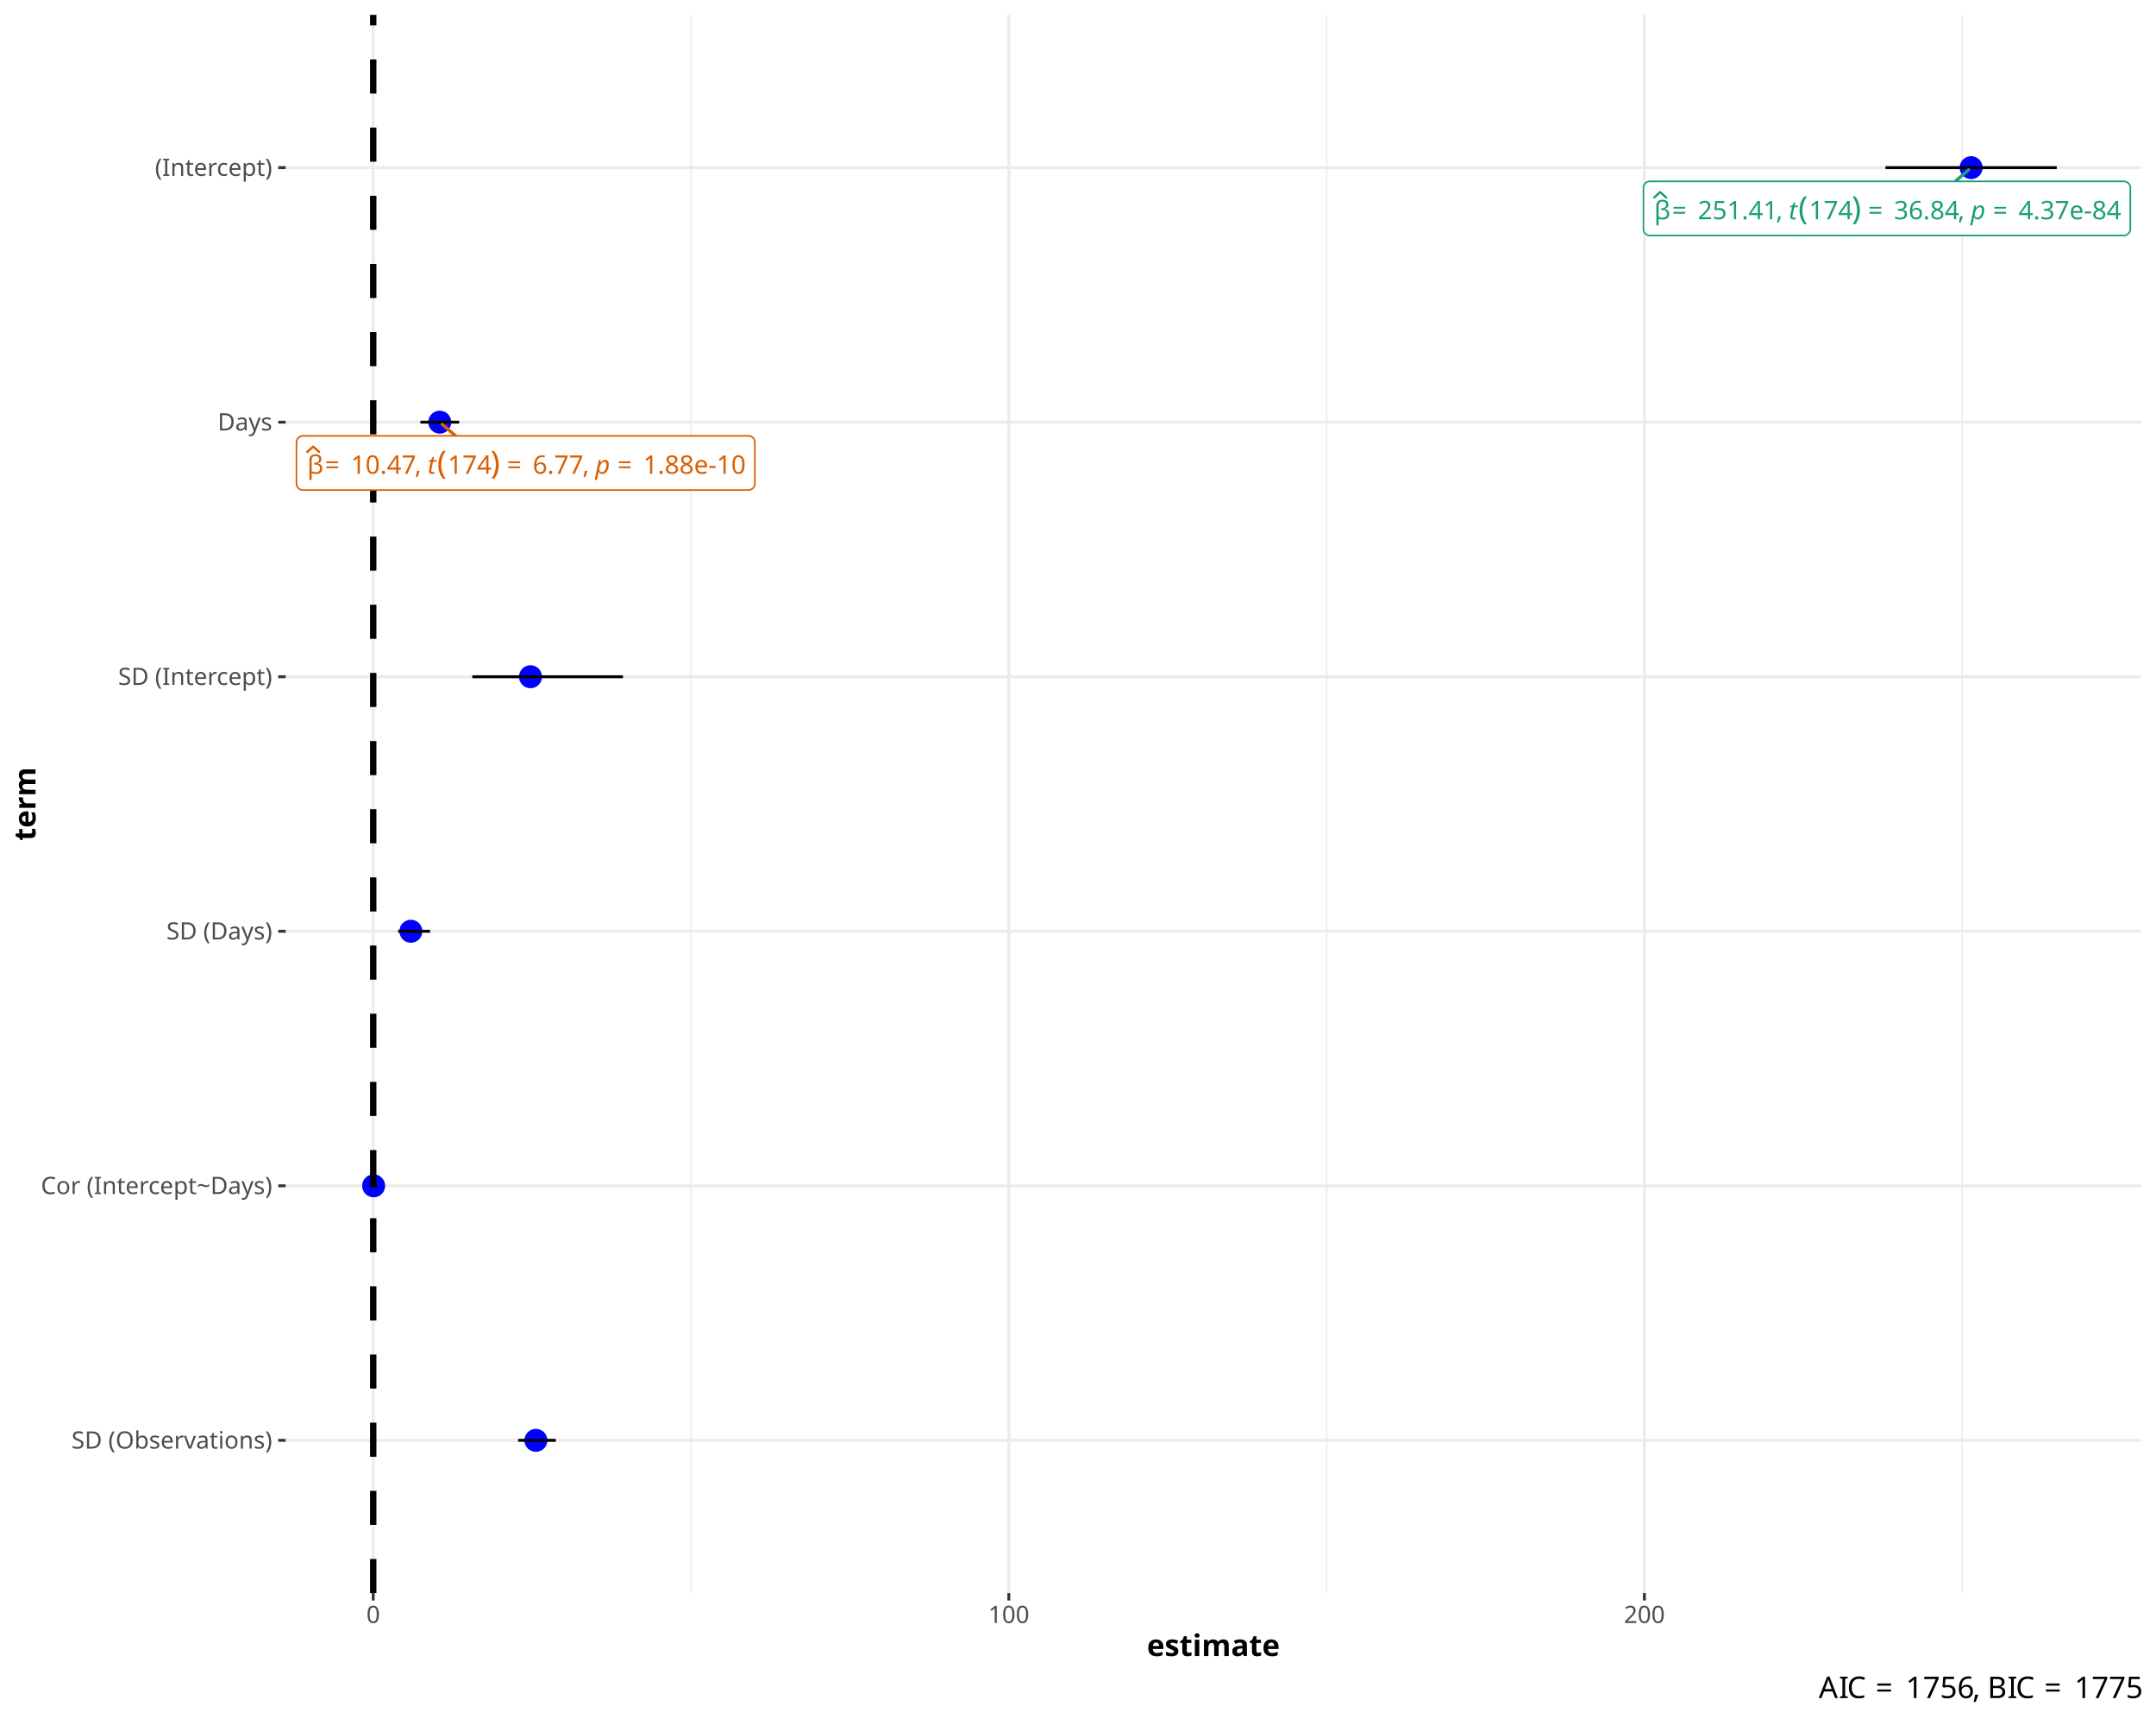
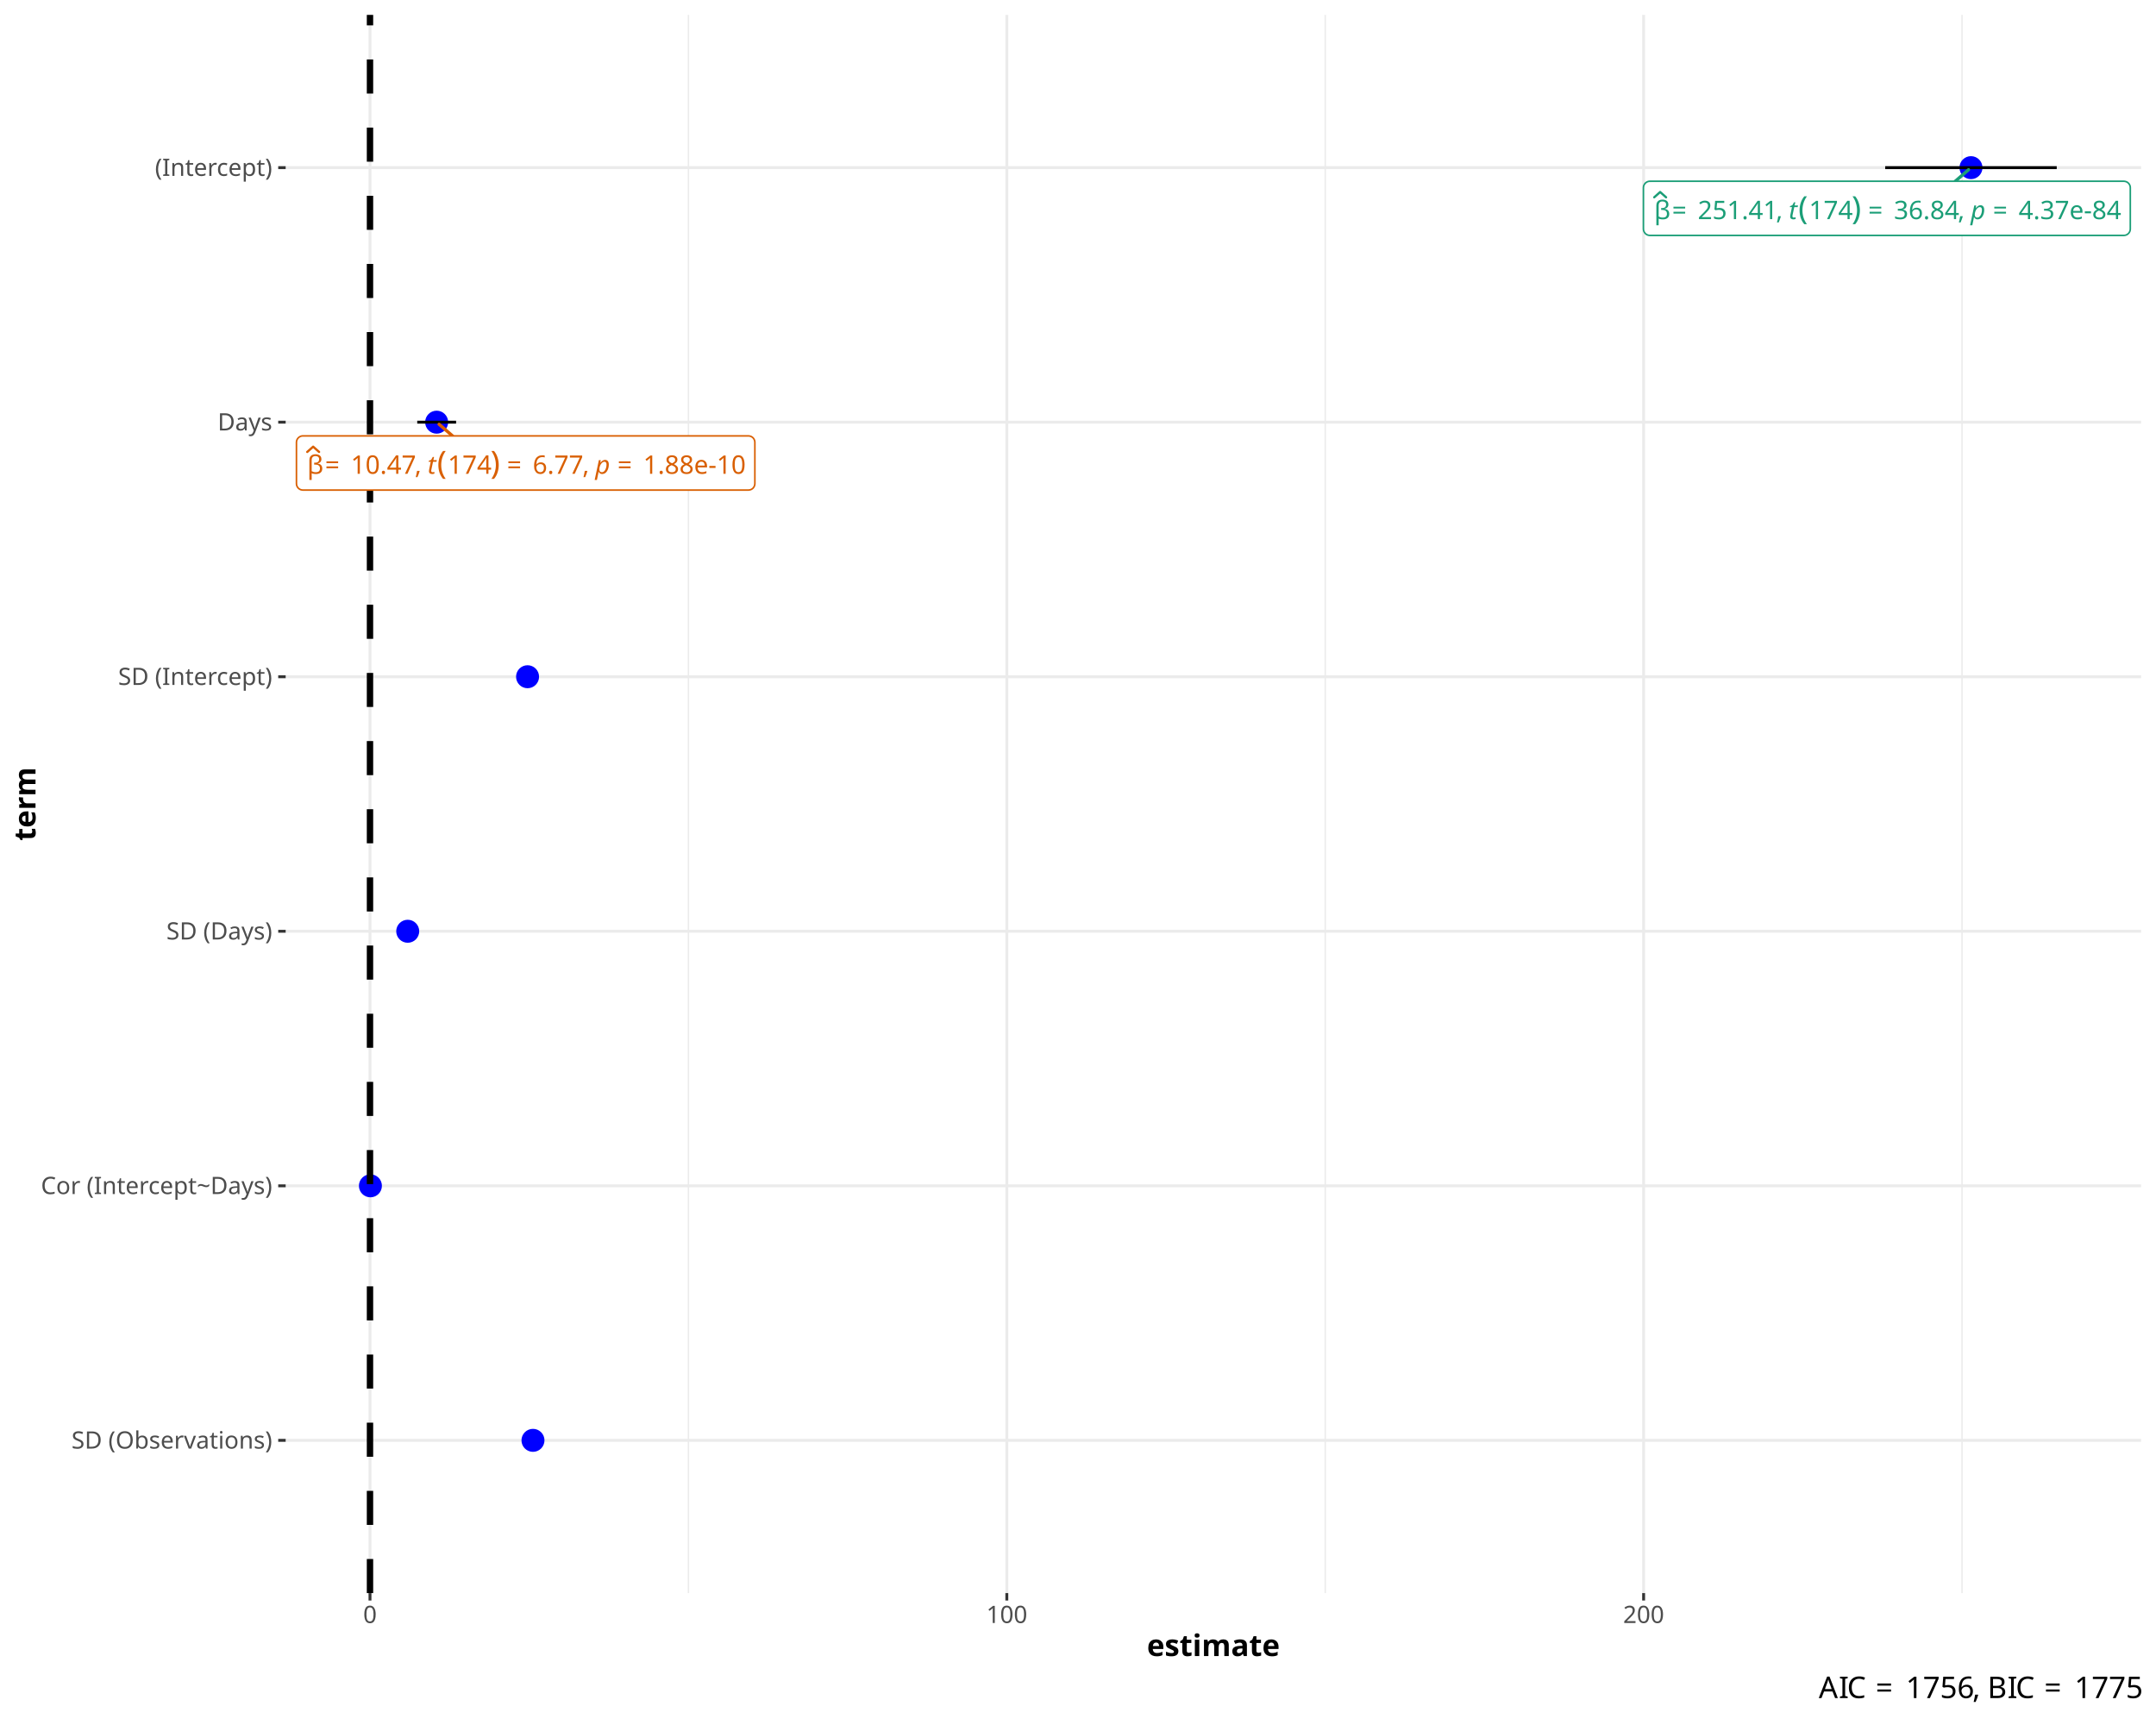
<svg xmlns="http://www.w3.org/2000/svg" class="svglite" data-engine-version="2.0" width="720.00pt" height="576.00pt" viewBox="0 0 720.00 576.00">
  <defs>
    <style type="text/css">
    .svglite line, .svglite polyline, .svglite polygon, .svglite path, .svglite rect, .svglite circle {
      fill: none;
      stroke: #000000;
      stroke-linecap: round;
      stroke-linejoin: round;
      stroke-miterlimit: 10.00;
    }
  </style>
  </defs>
  <rect width="100%" height="100%" style="stroke: none; fill: #FFFFFF;" />
  <defs>
    <clipPath id="cpMC4wMHw3MjAuMDB8MC4wMHw1NzYuMDA=">
      <rect x="0.00" y="0.00" width="720.00" height="576.00" />
    </clipPath>
  </defs>
  <g clip-path="url(#cpMC4wMHw3MjAuMDB8MC4wMHw1NzYuMDA=)">
    <rect x="0.00" y="0.00" width="720.00" height="576.00" style="stroke-width: 0.97; stroke: #FFFFFF; fill: #FFFFFF;" />
  </g>
  <defs>
    <clipPath id="cpOTUuNDB8NzE1LjAyfDQuOTh8NTMxLjk1">
      <rect x="95.40" y="4.98" width="619.62" height="526.97" />
    </clipPath>
  </defs>
  <g clip-path="url(#cpOTUuNDB8NzE1LjAyfDQuOTh8NTMxLjk1)">
    <rect x="95.40" y="4.98" width="619.62" height="526.97" style="stroke-width: 0.97; stroke: none; fill: #FFFFFF;" />
-     <polyline points="230.77,531.95 230.77,4.98 " style="stroke-width: 0.48; stroke: #EBEBEB; stroke-linecap: butt;" />
-     <polyline points="443.03,531.95 443.03,4.98 " style="stroke-width: 0.48; stroke: #EBEBEB; stroke-linecap: butt;" />
-     <polyline points="655.28,531.95 655.28,4.98 " style="stroke-width: 0.48; stroke: #EBEBEB; stroke-linecap: butt;" />
+     <polyline points="229.90,531.95 229.90,4.98 " style="stroke-width: 0.48; stroke: #EBEBEB; stroke-linecap: butt;" />
+     <polyline points="442.56,531.95 442.56,4.98 " style="stroke-width: 0.48; stroke: #EBEBEB; stroke-linecap: butt;" />
+     <polyline points="655.22,531.95 655.22,4.98 " style="stroke-width: 0.48; stroke: #EBEBEB; stroke-linecap: butt;" />
    <polyline points="95.40,480.95 715.02,480.95 " style="stroke-width: 0.97; stroke: #EBEBEB; stroke-linecap: butt;" />
    <polyline points="95.40,395.96 715.02,395.96 " style="stroke-width: 0.97; stroke: #EBEBEB; stroke-linecap: butt;" />
    <polyline points="95.40,310.96 715.02,310.96 " style="stroke-width: 0.97; stroke: #EBEBEB; stroke-linecap: butt;" />
    <polyline points="95.40,225.97 715.02,225.97 " style="stroke-width: 0.97; stroke: #EBEBEB; stroke-linecap: butt;" />
    <polyline points="95.40,140.97 715.02,140.97 " style="stroke-width: 0.97; stroke: #EBEBEB; stroke-linecap: butt;" />
    <polyline points="95.40,55.98 715.02,55.98 " style="stroke-width: 0.97; stroke: #EBEBEB; stroke-linecap: butt;" />
-     <polyline points="124.64,531.95 124.64,4.98 " style="stroke-width: 0.97; stroke: #EBEBEB; stroke-linecap: butt;" />
-     <polyline points="336.90,531.95 336.90,4.98 " style="stroke-width: 0.97; stroke: #EBEBEB; stroke-linecap: butt;" />
-     <polyline points="549.15,531.95 549.15,4.98 " style="stroke-width: 0.97; stroke: #EBEBEB; stroke-linecap: butt;" />
-     <circle cx="658.26" cy="55.98" r="3.52" style="stroke-width: 0.64; stroke: #0000FF; fill: #0000FF;" />
-     <circle cx="146.86" cy="140.97" r="3.52" style="stroke-width: 0.64; stroke: #0000FF; fill: #0000FF;" />
-     <circle cx="177.16" cy="225.97" r="3.52" style="stroke-width: 0.64; stroke: #0000FF; fill: #0000FF;" />
-     <circle cx="137.21" cy="310.96" r="3.52" style="stroke-width: 0.64; stroke: #0000FF; fill: #0000FF;" />
-     <circle cx="124.78" cy="395.96" r="3.52" style="stroke-width: 0.64; stroke: #0000FF; fill: #0000FF;" />
-     <circle cx="178.96" cy="480.95" r="3.52" style="stroke-width: 0.64; stroke: #0000FF; fill: #0000FF;" />
+     <polyline points="123.56,531.95 123.56,4.98 " style="stroke-width: 0.97; stroke: #EBEBEB; stroke-linecap: butt;" />
+     <polyline points="336.23,531.95 336.23,4.98 " style="stroke-width: 0.97; stroke: #EBEBEB; stroke-linecap: butt;" />
+     <polyline points="548.89,531.95 548.89,4.98 " style="stroke-width: 0.97; stroke: #EBEBEB; stroke-linecap: butt;" />
+     <circle cx="658.21" cy="55.98" r="3.52" style="stroke-width: 0.64; stroke: #0000FF; fill: #0000FF;" />
+     <circle cx="145.82" cy="140.97" r="3.52" style="stroke-width: 0.64; stroke: #0000FF; fill: #0000FF;" />
+     <circle cx="176.18" cy="225.97" r="3.52" style="stroke-width: 0.64; stroke: #0000FF; fill: #0000FF;" />
+     <circle cx="136.16" cy="310.96" r="3.52" style="stroke-width: 0.64; stroke: #0000FF; fill: #0000FF;" />
+     <circle cx="123.70" cy="395.96" r="3.52" style="stroke-width: 0.64; stroke: #0000FF; fill: #0000FF;" />
+     <circle cx="177.99" cy="480.95" r="3.52" style="stroke-width: 0.64; stroke: #0000FF; fill: #0000FF;" />
    <polyline points="686.85,55.98 686.85,55.98 " style="stroke-width: 0.97; stroke-linecap: butt;" />
-     <polyline points="686.85,55.98 629.67,55.98 " style="stroke-width: 0.97; stroke-linecap: butt;" />
-     <polyline points="629.67,55.98 629.67,55.98 " style="stroke-width: 0.97; stroke-linecap: butt;" />
-     <polyline points="153.34,140.97 153.34,140.97 " style="stroke-width: 0.97; stroke-linecap: butt;" />
-     <polyline points="153.34,140.97 140.39,140.97 " style="stroke-width: 0.97; stroke-linecap: butt;" />
-     <polyline points="140.39,140.97 140.39,140.97 " style="stroke-width: 0.97; stroke-linecap: butt;" />
-     <polyline points="208.03,225.97 208.03,225.97 " style="stroke-width: 0.97; stroke-linecap: butt;" />
-     <polyline points="208.03,225.97 157.72,225.97 " style="stroke-width: 0.97; stroke-linecap: butt;" />
-     <polyline points="157.72,225.97 157.72,225.97 " style="stroke-width: 0.97; stroke-linecap: butt;" />
-     <polyline points="143.64,310.96 143.64,310.96 " style="stroke-width: 0.97; stroke-linecap: butt;" />
-     <polyline points="143.64,310.96 132.96,310.96 " style="stroke-width: 0.97; stroke-linecap: butt;" />
-     <polyline points="132.96,310.96 132.96,310.96 " style="stroke-width: 0.97; stroke-linecap: butt;" />
-     <polyline points="125.92,395.96 125.92,395.96 " style="stroke-width: 0.97; stroke-linecap: butt;" />
-     <polyline points="125.92,395.96 123.56,395.96 " style="stroke-width: 0.97; stroke-linecap: butt;" />
-     <polyline points="123.56,395.96 123.56,395.96 " style="stroke-width: 0.97; stroke-linecap: butt;" />
-     <polyline points="185.61,480.95 185.61,480.95 " style="stroke-width: 0.97; stroke-linecap: butt;" />
-     <polyline points="185.61,480.95 173.04,480.95 " style="stroke-width: 0.97; stroke-linecap: butt;" />
-     <polyline points="173.04,480.95 173.04,480.95 " style="stroke-width: 0.97; stroke-linecap: butt;" />
-     <line x1="124.64" y1="531.95" x2="124.64" y2="4.98" style="stroke-width: 2.13; stroke-dasharray: 11.38,11.38; stroke-linecap: butt;" />
-     <line x1="652.98" y1="60.56" x2="657.46" y2="56.68" style="stroke-width: 1.07; stroke: #1B9E77;" />
-     <line x1="152.14" y1="145.54" x2="147.67" y2="141.67" style="stroke-width: 1.07; stroke: #D95F02;" />
-     <polygon points="550.99,78.64 709.26,78.64 709.17,78.64 709.52,78.63 709.86,78.56 710.18,78.44 710.49,78.26 710.75,78.04 710.99,77.78 711.17,77.49 711.31,77.17 711.39,76.83 711.42,76.48 711.42,76.48 711.42,62.72 711.42,62.72 711.39,62.37 711.31,62.03 711.17,61.71 710.99,61.42 710.75,61.16 710.49,60.94 710.18,60.77 709.86,60.64 709.52,60.57 709.26,60.56 550.99,60.56 551.25,60.57 550.90,60.56 550.56,60.60 550.22,60.70 549.91,60.85 549.62,61.04 549.37,61.28 549.17,61.56 549.00,61.87 548.89,62.20 548.84,62.54 548.83,62.72 548.83,76.48 548.84,76.31 548.84,76.66 548.89,77.00 549.00,77.33 549.17,77.64 549.37,77.92 549.62,78.16 549.91,78.35 550.22,78.50 550.56,78.60 550.90,78.64 " style="stroke-width: 0.53; stroke: #1B9E77; fill: #FFFFFF;" />
-     <text x="552.43" y="73.22" style="font-size: 8.54px; fill: #1B9E77; font-family: sans;" textLength="3.96px" lengthAdjust="spacingAndGlyphs">β</text>
-     <polyline points="552.43,65.92 554.41,64.16 556.39,65.92 " style="stroke-width: 0.75; stroke: #1B9E77;" />
-     <text x="558.37" y="73.22" style="font-size: 8.54px; fill: #1B9E77; font-family: sans;" textLength="6.63px" lengthAdjust="spacingAndGlyphs">=</text>
-     <text x="566.97" y="73.22" style="font-size: 8.54px; fill: #1B9E77; font-family: sans;" textLength="26.11px" lengthAdjust="spacingAndGlyphs">251.41</text>
-     <text x="593.08" y="73.22" style="font-size: 8.54px; fill: #1B9E77; font-family: sans;" textLength="2.14px" lengthAdjust="spacingAndGlyphs">,</text>
-     <text x="595.21" y="73.22" style="font-size: 8.54px; fill: #1B9E77; font-family: sans;" textLength="2.14px" lengthAdjust="spacingAndGlyphs"> </text>
-     <text x="597.35" y="73.22" style="font-size: 8.54px; font-style: italic; fill: #1B9E77; font-family: sans;" textLength="2.37px" lengthAdjust="spacingAndGlyphs">t</text>
-     <text x="600.55" y="73.22" style="font-size: 10.67px; fill: #1B9E77; font-family: sans;" textLength="3.55px" lengthAdjust="spacingAndGlyphs">(</text>
-     <text x="604.10" y="73.22" style="font-size: 8.54px; fill: #1B9E77; font-family: sans;" textLength="14.24px" lengthAdjust="spacingAndGlyphs">174</text>
-     <text x="618.34" y="73.22" style="font-size: 10.67px; fill: #1B9E77; font-family: sans;" textLength="3.55px" lengthAdjust="spacingAndGlyphs">)</text>
-     <text x="623.87" y="73.22" style="font-size: 8.54px; fill: #1B9E77; font-family: sans;" textLength="6.63px" lengthAdjust="spacingAndGlyphs">=</text>
-     <text x="632.47" y="73.22" style="font-size: 8.54px; fill: #1B9E77; font-family: sans;" textLength="21.36px" lengthAdjust="spacingAndGlyphs">36.84</text>
-     <text x="653.83" y="73.22" style="font-size: 8.54px; fill: #1B9E77; font-family: sans;" textLength="2.14px" lengthAdjust="spacingAndGlyphs">,</text>
-     <text x="655.97" y="73.22" style="font-size: 8.54px; fill: #1B9E77; font-family: sans;" textLength="2.14px" lengthAdjust="spacingAndGlyphs"> </text>
-     <text x="658.10" y="73.22" style="font-size: 8.54px; font-style: italic; fill: #1B9E77; font-family: sans;" textLength="4.75px" lengthAdjust="spacingAndGlyphs">p</text>
-     <text x="665.52" y="73.22" style="font-size: 8.54px; fill: #1B9E77; font-family: sans;" textLength="6.63px" lengthAdjust="spacingAndGlyphs">=</text>
-     <text x="674.12" y="73.22" style="font-size: 8.54px; fill: #1B9E77; font-family: sans;" textLength="33.70px" lengthAdjust="spacingAndGlyphs">4.37e-84</text>
-     <polygon points="101.16,163.63 249.93,163.63 249.85,163.63 250.19,163.61 250.53,163.54 250.86,163.42 251.16,163.24 251.43,163.02 251.66,162.76 251.84,162.47 251.98,162.15 252.06,161.81 252.09,161.47 252.09,161.47 252.09,147.70 252.09,147.70 252.06,147.35 251.98,147.02 251.84,146.70 251.66,146.40 251.43,146.14 251.16,145.92 250.86,145.75 250.53,145.63 250.19,145.56 249.93,145.54 101.16,145.54 101.42,145.56 101.07,145.54 100.73,145.58 100.39,145.68 100.08,145.83 99.79,146.03 99.54,146.27 99.33,146.55 99.17,146.85 99.06,147.18 99.01,147.53 99.00,147.70 99.00,161.47 99.01,161.29 99.01,161.64 99.06,161.98 99.17,162.31 99.33,162.62 99.54,162.90 99.79,163.14 100.08,163.34 100.39,163.49 100.73,163.58 101.07,163.63 " style="stroke-width: 0.53; stroke: #D95F02; fill: #FFFFFF;" />
-     <text x="102.60" y="158.20" style="font-size: 8.54px; fill: #D95F02; font-family: sans;" textLength="3.96px" lengthAdjust="spacingAndGlyphs">β</text>
-     <polyline points="102.60,150.90 104.58,149.14 106.56,150.90 " style="stroke-width: 0.75; stroke: #D95F02;" />
-     <text x="108.53" y="158.20" style="font-size: 8.54px; fill: #D95F02; font-family: sans;" textLength="6.63px" lengthAdjust="spacingAndGlyphs">=</text>
-     <text x="117.14" y="158.20" style="font-size: 8.54px; fill: #D95F02; font-family: sans;" textLength="21.36px" lengthAdjust="spacingAndGlyphs">10.47</text>
-     <text x="138.50" y="158.20" style="font-size: 8.54px; fill: #D95F02; font-family: sans;" textLength="2.14px" lengthAdjust="spacingAndGlyphs">,</text>
-     <text x="140.64" y="158.20" style="font-size: 8.54px; fill: #D95F02; font-family: sans;" textLength="2.14px" lengthAdjust="spacingAndGlyphs"> </text>
-     <text x="142.77" y="158.20" style="font-size: 8.54px; font-style: italic; fill: #D95F02; font-family: sans;" textLength="2.37px" lengthAdjust="spacingAndGlyphs">t</text>
-     <text x="145.97" y="158.20" style="font-size: 10.67px; fill: #D95F02; font-family: sans;" textLength="3.55px" lengthAdjust="spacingAndGlyphs">(</text>
-     <text x="149.52" y="158.20" style="font-size: 8.54px; fill: #D95F02; font-family: sans;" textLength="14.24px" lengthAdjust="spacingAndGlyphs">174</text>
-     <text x="163.77" y="158.20" style="font-size: 10.67px; fill: #D95F02; font-family: sans;" textLength="3.55px" lengthAdjust="spacingAndGlyphs">)</text>
-     <text x="169.29" y="158.20" style="font-size: 8.54px; fill: #D95F02; font-family: sans;" textLength="6.63px" lengthAdjust="spacingAndGlyphs">=</text>
-     <text x="177.89" y="158.20" style="font-size: 8.54px; fill: #D95F02; font-family: sans;" textLength="16.61px" lengthAdjust="spacingAndGlyphs">6.77</text>
-     <text x="194.51" y="158.20" style="font-size: 8.54px; fill: #D95F02; font-family: sans;" textLength="2.14px" lengthAdjust="spacingAndGlyphs">,</text>
-     <text x="196.64" y="158.20" style="font-size: 8.54px; fill: #D95F02; font-family: sans;" textLength="2.14px" lengthAdjust="spacingAndGlyphs"> </text>
-     <text x="198.78" y="158.20" style="font-size: 8.54px; font-style: italic; fill: #D95F02; font-family: sans;" textLength="4.75px" lengthAdjust="spacingAndGlyphs">p</text>
-     <text x="206.19" y="158.20" style="font-size: 8.54px; fill: #D95F02; font-family: sans;" textLength="6.63px" lengthAdjust="spacingAndGlyphs">=</text>
-     <text x="214.79" y="158.20" style="font-size: 8.54px; fill: #D95F02; font-family: sans;" textLength="33.70px" lengthAdjust="spacingAndGlyphs">1.88e-10</text>
+     <polyline points="686.85,55.98 629.56,55.98 " style="stroke-width: 0.97; stroke-linecap: butt;" />
+     <polyline points="629.56,55.98 629.56,55.98 " style="stroke-width: 0.97; stroke-linecap: butt;" />
+     <polyline points="152.31,140.97 152.31,140.97 " style="stroke-width: 0.97; stroke-linecap: butt;" />
+     <polyline points="152.31,140.97 139.34,140.97 " style="stroke-width: 0.97; stroke-linecap: butt;" />
+     <polyline points="139.34,140.97 139.34,140.97 " style="stroke-width: 0.97; stroke-linecap: butt;" />
+     <line x1="123.56" y1="531.95" x2="123.56" y2="4.98" style="stroke-width: 2.13; stroke-dasharray: 11.38,11.38; stroke-linecap: butt;" />
+     <line x1="652.96" y1="60.52" x2="657.40" y2="56.68" style="stroke-width: 1.07; stroke: #1B9E77;" />
+     <line x1="151.12" y1="145.55" x2="146.63" y2="141.67" style="stroke-width: 1.07; stroke: #D95F02;" />
+     <polygon points="550.99,78.61 709.26,78.61 709.17,78.61 709.52,78.59 709.86,78.52 710.18,78.40 710.49,78.22 710.75,78.00 710.99,77.74 711.17,77.45 711.31,77.13 711.39,76.79 711.42,76.45 711.42,76.45 711.42,62.68 711.42,62.68 711.39,62.33 711.31,62.00 711.17,61.68 710.99,61.38 710.75,61.12 710.49,60.90 710.18,60.73 709.86,60.61 709.52,60.54 709.26,60.52 550.99,60.52 551.25,60.54 550.90,60.52 550.56,60.56 550.22,60.66 549.91,60.81 549.62,61.01 549.37,61.25 549.17,61.53 549.00,61.83 548.89,62.16 548.84,62.51 548.83,62.68 548.83,76.45 548.84,76.27 548.84,76.62 548.89,76.96 549.00,77.29 549.17,77.60 549.37,77.88 549.62,78.12 549.91,78.32 550.22,78.47 550.56,78.56 550.90,78.61 " style="stroke-width: 0.53; stroke: #1B9E77; fill: #FFFFFF;" />
+     <text x="552.43" y="73.18" style="font-size: 8.54px; fill: #1B9E77; font-family: sans;" textLength="3.96px" lengthAdjust="spacingAndGlyphs">β</text>
+     <polyline points="552.43,65.88 554.41,64.12 556.39,65.88 " style="stroke-width: 0.75; stroke: #1B9E77;" />
+     <text x="558.37" y="73.18" style="font-size: 8.54px; fill: #1B9E77; font-family: sans;" textLength="6.63px" lengthAdjust="spacingAndGlyphs">=</text>
+     <text x="566.97" y="73.18" style="font-size: 8.54px; fill: #1B9E77; font-family: sans;" textLength="26.11px" lengthAdjust="spacingAndGlyphs">251.41</text>
+     <text x="593.08" y="73.18" style="font-size: 8.54px; fill: #1B9E77; font-family: sans;" textLength="2.14px" lengthAdjust="spacingAndGlyphs">,</text>
+     <text x="595.21" y="73.18" style="font-size: 8.54px; fill: #1B9E77; font-family: sans;" textLength="2.14px" lengthAdjust="spacingAndGlyphs"> </text>
+     <text x="597.35" y="73.18" style="font-size: 8.54px; font-style: italic; fill: #1B9E77; font-family: sans;" textLength="2.37px" lengthAdjust="spacingAndGlyphs">t</text>
+     <text x="600.55" y="73.18" style="font-size: 10.67px; fill: #1B9E77; font-family: sans;" textLength="3.55px" lengthAdjust="spacingAndGlyphs">(</text>
+     <text x="604.10" y="73.18" style="font-size: 8.54px; fill: #1B9E77; font-family: sans;" textLength="14.24px" lengthAdjust="spacingAndGlyphs">174</text>
+     <text x="618.34" y="73.18" style="font-size: 10.67px; fill: #1B9E77; font-family: sans;" textLength="3.55px" lengthAdjust="spacingAndGlyphs">)</text>
+     <text x="623.87" y="73.18" style="font-size: 8.54px; fill: #1B9E77; font-family: sans;" textLength="6.63px" lengthAdjust="spacingAndGlyphs">=</text>
+     <text x="632.47" y="73.18" style="font-size: 8.54px; fill: #1B9E77; font-family: sans;" textLength="21.36px" lengthAdjust="spacingAndGlyphs">36.84</text>
+     <text x="653.83" y="73.18" style="font-size: 8.54px; fill: #1B9E77; font-family: sans;" textLength="2.14px" lengthAdjust="spacingAndGlyphs">,</text>
+     <text x="655.97" y="73.18" style="font-size: 8.54px; fill: #1B9E77; font-family: sans;" textLength="2.14px" lengthAdjust="spacingAndGlyphs"> </text>
+     <text x="658.10" y="73.18" style="font-size: 8.54px; font-style: italic; fill: #1B9E77; font-family: sans;" textLength="4.75px" lengthAdjust="spacingAndGlyphs">p</text>
+     <text x="665.52" y="73.18" style="font-size: 8.54px; fill: #1B9E77; font-family: sans;" textLength="6.63px" lengthAdjust="spacingAndGlyphs">=</text>
+     <text x="674.12" y="73.18" style="font-size: 8.54px; fill: #1B9E77; font-family: sans;" textLength="33.70px" lengthAdjust="spacingAndGlyphs">4.37e-84</text>
+     <polygon points="101.16,163.64 249.93,163.64 249.85,163.64 250.19,163.62 250.53,163.55 250.86,163.43 251.16,163.26 251.43,163.04 251.66,162.78 251.84,162.48 251.98,162.16 252.06,161.82 252.09,161.48 252.09,161.48 252.09,147.71 252.09,147.71 252.06,147.36 251.98,147.03 251.84,146.71 251.66,146.41 251.43,146.15 251.16,145.93 250.86,145.76 250.53,145.64 250.19,145.57 249.93,145.55 101.16,145.55 101.42,145.57 101.07,145.55 100.73,145.59 100.39,145.69 100.08,145.84 99.79,146.04 99.54,146.28 99.33,146.56 99.17,146.86 99.06,147.19 99.01,147.54 99.00,147.71 99.00,161.48 99.01,161.30 99.01,161.65 99.06,161.99 99.17,162.32 99.33,162.63 99.54,162.91 99.79,163.15 100.08,163.35 100.39,163.50 100.73,163.59 101.07,163.64 " style="stroke-width: 0.53; stroke: #D95F02; fill: #FFFFFF;" />
+     <text x="102.60" y="158.21" style="font-size: 8.54px; fill: #D95F02; font-family: sans;" textLength="3.96px" lengthAdjust="spacingAndGlyphs">β</text>
+     <polyline points="102.60,150.91 104.58,149.15 106.56,150.91 " style="stroke-width: 0.75; stroke: #D95F02;" />
+     <text x="108.53" y="158.21" style="font-size: 8.54px; fill: #D95F02; font-family: sans;" textLength="6.63px" lengthAdjust="spacingAndGlyphs">=</text>
+     <text x="117.14" y="158.21" style="font-size: 8.54px; fill: #D95F02; font-family: sans;" textLength="21.36px" lengthAdjust="spacingAndGlyphs">10.47</text>
+     <text x="138.50" y="158.21" style="font-size: 8.54px; fill: #D95F02; font-family: sans;" textLength="2.14px" lengthAdjust="spacingAndGlyphs">,</text>
+     <text x="140.64" y="158.21" style="font-size: 8.54px; fill: #D95F02; font-family: sans;" textLength="2.14px" lengthAdjust="spacingAndGlyphs"> </text>
+     <text x="142.77" y="158.21" style="font-size: 8.54px; font-style: italic; fill: #D95F02; font-family: sans;" textLength="2.37px" lengthAdjust="spacingAndGlyphs">t</text>
+     <text x="145.97" y="158.21" style="font-size: 10.67px; fill: #D95F02; font-family: sans;" textLength="3.55px" lengthAdjust="spacingAndGlyphs">(</text>
+     <text x="149.52" y="158.21" style="font-size: 8.54px; fill: #D95F02; font-family: sans;" textLength="14.24px" lengthAdjust="spacingAndGlyphs">174</text>
+     <text x="163.77" y="158.21" style="font-size: 10.67px; fill: #D95F02; font-family: sans;" textLength="3.55px" lengthAdjust="spacingAndGlyphs">)</text>
+     <text x="169.29" y="158.21" style="font-size: 8.54px; fill: #D95F02; font-family: sans;" textLength="6.63px" lengthAdjust="spacingAndGlyphs">=</text>
+     <text x="177.89" y="158.21" style="font-size: 8.54px; fill: #D95F02; font-family: sans;" textLength="16.61px" lengthAdjust="spacingAndGlyphs">6.77</text>
+     <text x="194.51" y="158.21" style="font-size: 8.54px; fill: #D95F02; font-family: sans;" textLength="2.14px" lengthAdjust="spacingAndGlyphs">,</text>
+     <text x="196.64" y="158.21" style="font-size: 8.54px; fill: #D95F02; font-family: sans;" textLength="2.14px" lengthAdjust="spacingAndGlyphs"> </text>
+     <text x="198.78" y="158.21" style="font-size: 8.54px; font-style: italic; fill: #D95F02; font-family: sans;" textLength="4.75px" lengthAdjust="spacingAndGlyphs">p</text>
+     <text x="206.19" y="158.21" style="font-size: 8.54px; fill: #D95F02; font-family: sans;" textLength="6.63px" lengthAdjust="spacingAndGlyphs">=</text>
+     <text x="214.79" y="158.21" style="font-size: 8.54px; fill: #D95F02; font-family: sans;" textLength="33.70px" lengthAdjust="spacingAndGlyphs">1.88e-10</text>
  </g>
  <g clip-path="url(#cpMC4wMHw3MjAuMDB8MC4wMHw1NzYuMDA=)">
    <text x="90.92" y="483.70" text-anchor="end" style="font-size: 8.00px; fill: #4D4D4D; font-family: sans;" textLength="65.81px" lengthAdjust="spacingAndGlyphs">SD (Observations)</text>
    <text x="90.92" y="398.71" text-anchor="end" style="font-size: 8.00px; fill: #4D4D4D; font-family: sans;" textLength="74.49px" lengthAdjust="spacingAndGlyphs">Cor (Intercept~Days)</text>
    <text x="90.92" y="313.71" text-anchor="end" style="font-size: 8.00px; fill: #4D4D4D; font-family: sans;" textLength="36.90px" lengthAdjust="spacingAndGlyphs">SD (Days)</text>
    <text x="90.92" y="228.72" text-anchor="end" style="font-size: 8.00px; fill: #4D4D4D; font-family: sans;" textLength="49.80px" lengthAdjust="spacingAndGlyphs">SD (Intercept)</text>
    <text x="90.92" y="143.73" text-anchor="end" style="font-size: 8.00px; fill: #4D4D4D; font-family: sans;" textLength="18.24px" lengthAdjust="spacingAndGlyphs">Days</text>
    <text x="90.92" y="58.73" text-anchor="end" style="font-size: 8.00px; fill: #4D4D4D; font-family: sans;" textLength="36.46px" lengthAdjust="spacingAndGlyphs">(Intercept)</text>
    <polyline points="92.91,480.95 95.40,480.95 " style="stroke-width: 0.97; stroke: #333333; stroke-linecap: butt;" />
    <polyline points="92.91,395.96 95.40,395.96 " style="stroke-width: 0.97; stroke: #333333; stroke-linecap: butt;" />
    <polyline points="92.91,310.96 95.40,310.96 " style="stroke-width: 0.97; stroke: #333333; stroke-linecap: butt;" />
    <polyline points="92.91,225.97 95.40,225.97 " style="stroke-width: 0.97; stroke: #333333; stroke-linecap: butt;" />
    <polyline points="92.91,140.97 95.40,140.97 " style="stroke-width: 0.97; stroke: #333333; stroke-linecap: butt;" />
    <polyline points="92.91,55.98 95.40,55.98 " style="stroke-width: 0.97; stroke: #333333; stroke-linecap: butt;" />
-     <polyline points="124.64,534.44 124.64,531.95 " style="stroke-width: 0.97; stroke: #333333; stroke-linecap: butt;" />
-     <polyline points="336.90,534.44 336.90,531.95 " style="stroke-width: 0.97; stroke: #333333; stroke-linecap: butt;" />
-     <polyline points="549.15,534.44 549.15,531.95 " style="stroke-width: 0.97; stroke: #333333; stroke-linecap: butt;" />
-     <text x="124.64" y="541.94" text-anchor="middle" style="font-size: 8.00px; fill: #4D4D4D; font-family: sans;" textLength="4.45px" lengthAdjust="spacingAndGlyphs">0</text>
-     <text x="336.90" y="541.94" text-anchor="middle" style="font-size: 8.00px; fill: #4D4D4D; font-family: sans;" textLength="13.35px" lengthAdjust="spacingAndGlyphs">100</text>
-     <text x="549.15" y="541.94" text-anchor="middle" style="font-size: 8.00px; fill: #4D4D4D; font-family: sans;" textLength="13.35px" lengthAdjust="spacingAndGlyphs">200</text>
+     <polyline points="123.56,534.44 123.56,531.95 " style="stroke-width: 0.97; stroke: #333333; stroke-linecap: butt;" />
+     <polyline points="336.23,534.44 336.23,531.95 " style="stroke-width: 0.97; stroke: #333333; stroke-linecap: butt;" />
+     <polyline points="548.89,534.44 548.89,531.95 " style="stroke-width: 0.97; stroke: #333333; stroke-linecap: butt;" />
+     <text x="123.56" y="541.94" text-anchor="middle" style="font-size: 8.00px; fill: #4D4D4D; font-family: sans;" textLength="4.45px" lengthAdjust="spacingAndGlyphs">0</text>
+     <text x="336.23" y="541.94" text-anchor="middle" style="font-size: 8.00px; fill: #4D4D4D; font-family: sans;" textLength="13.35px" lengthAdjust="spacingAndGlyphs">100</text>
+     <text x="548.89" y="541.94" text-anchor="middle" style="font-size: 8.00px; fill: #4D4D4D; font-family: sans;" textLength="13.35px" lengthAdjust="spacingAndGlyphs">200</text>
    <text x="405.21" y="552.97" text-anchor="middle" style="font-size: 10.00px; font-weight: bold; font-family: sans;" textLength="37.80px" lengthAdjust="spacingAndGlyphs">estimate</text>
    <text transform="translate(11.86,268.46) rotate(-90)" text-anchor="middle" style="font-size: 10.00px; font-weight: bold; font-family: sans;" textLength="20.00px" lengthAdjust="spacingAndGlyphs">term</text>
    <text x="607.38" y="567.01" style="font-size: 10.00px; font-family: sans;" textLength="6.67px" lengthAdjust="spacingAndGlyphs">A</text>
    <text x="614.05" y="567.01" style="font-size: 10.00px; font-family: sans;" textLength="2.78px" lengthAdjust="spacingAndGlyphs">I</text>
    <text x="616.83" y="567.01" style="font-size: 10.00px; font-family: sans;" textLength="7.22px" lengthAdjust="spacingAndGlyphs">C</text>
    <text x="626.37" y="567.01" style="font-size: 10.00px; font-family: sans;" textLength="7.76px" lengthAdjust="spacingAndGlyphs">=</text>
    <text x="636.45" y="567.01" style="font-size: 10.00px; font-family: sans;" textLength="22.25px" lengthAdjust="spacingAndGlyphs">1756</text>
    <text x="658.70" y="567.01" style="font-size: 10.00px; font-family: sans;" textLength="2.50px" lengthAdjust="spacingAndGlyphs">,</text>
    <text x="661.20" y="567.01" style="font-size: 10.00px; font-family: sans;" textLength="2.50px" lengthAdjust="spacingAndGlyphs"> </text>
    <text x="663.70" y="567.01" style="font-size: 10.00px; font-family: sans;" textLength="6.67px" lengthAdjust="spacingAndGlyphs">B</text>
    <text x="670.37" y="567.01" style="font-size: 10.00px; font-family: sans;" textLength="2.78px" lengthAdjust="spacingAndGlyphs">I</text>
    <text x="673.15" y="567.01" style="font-size: 10.00px; font-family: sans;" textLength="7.22px" lengthAdjust="spacingAndGlyphs">C</text>
    <text x="682.69" y="567.01" style="font-size: 10.00px; font-family: sans;" textLength="7.76px" lengthAdjust="spacingAndGlyphs">=</text>
    <text x="692.77" y="567.01" style="font-size: 10.00px; font-family: sans;" textLength="22.25px" lengthAdjust="spacingAndGlyphs">1775</text>
  </g>
</svg>
